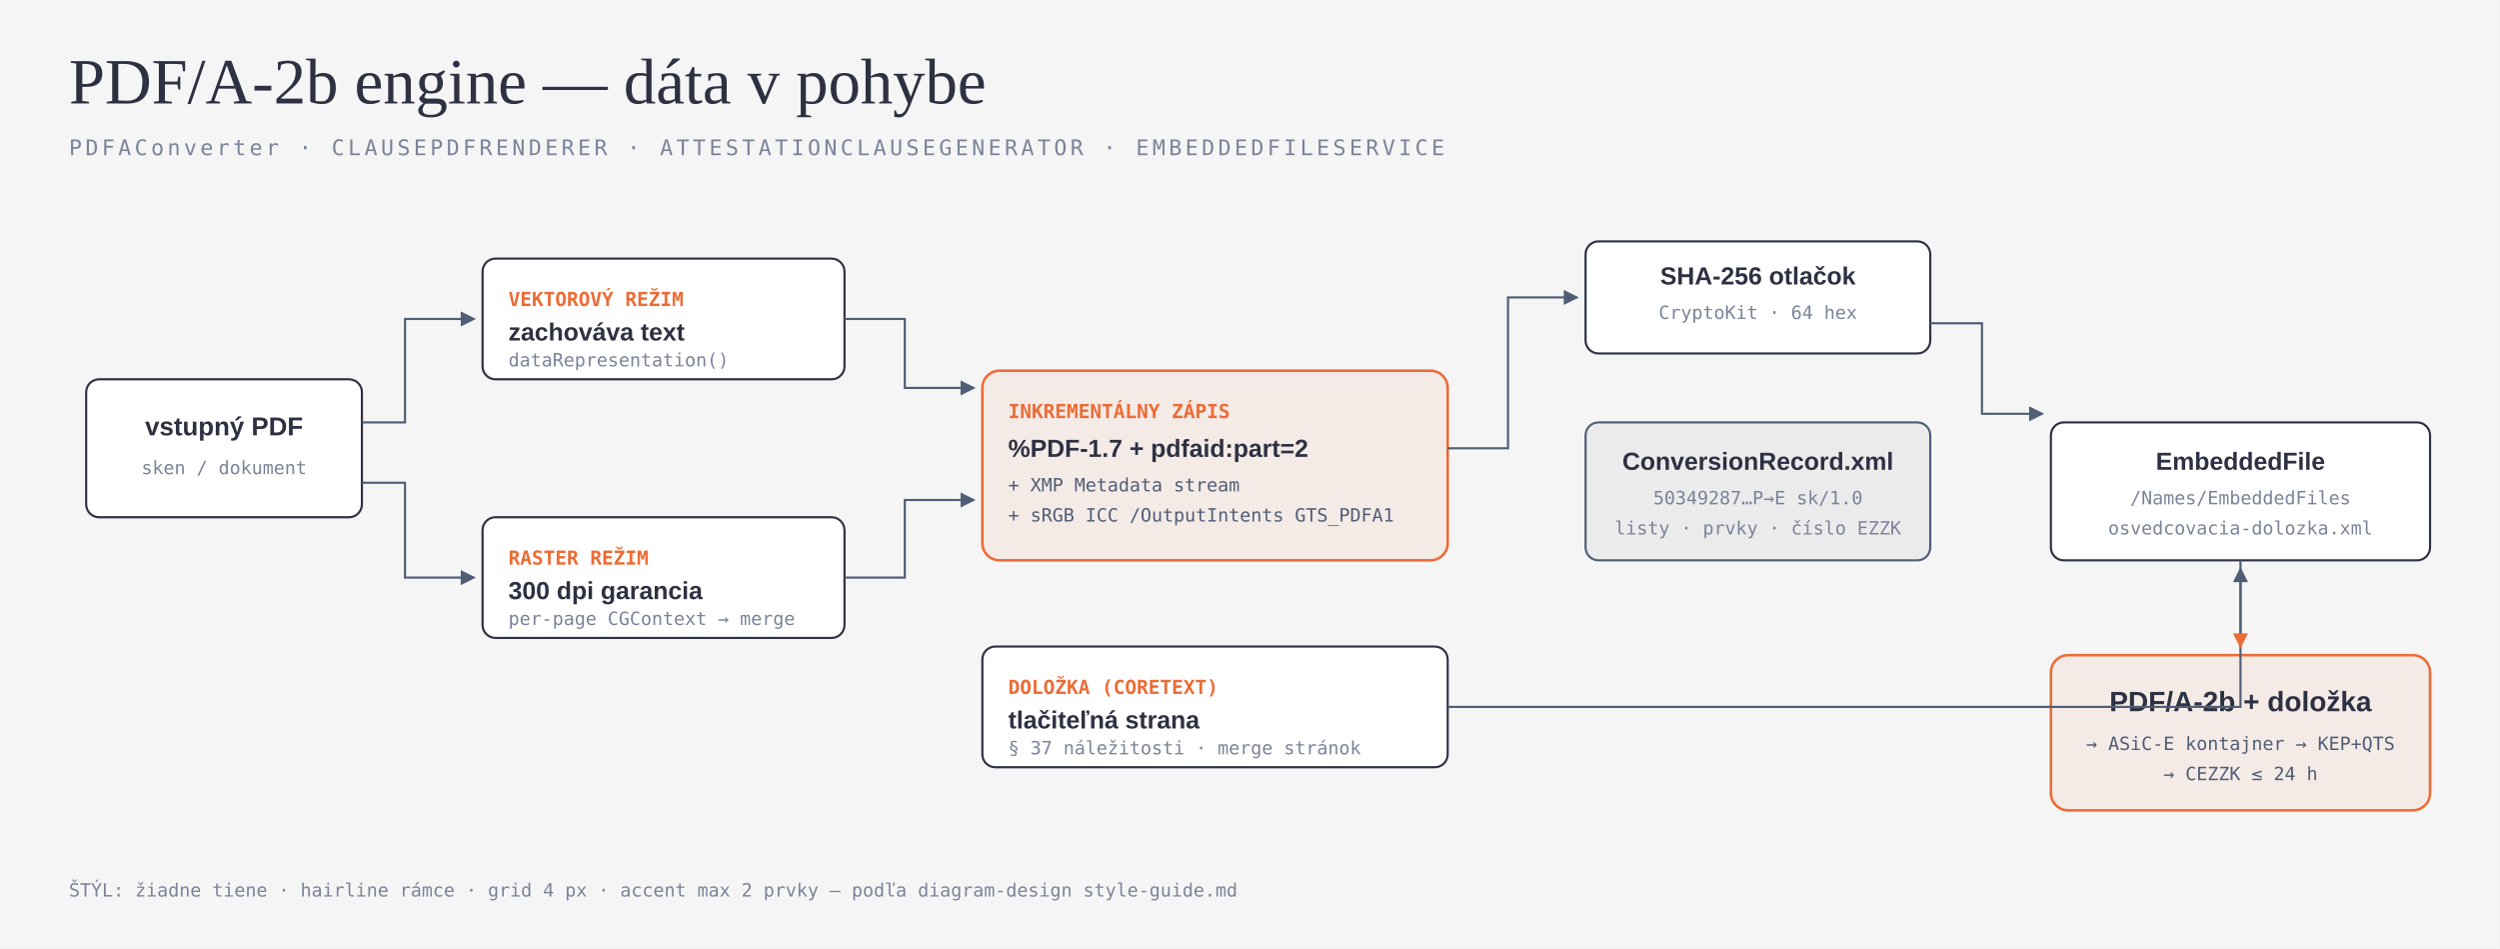
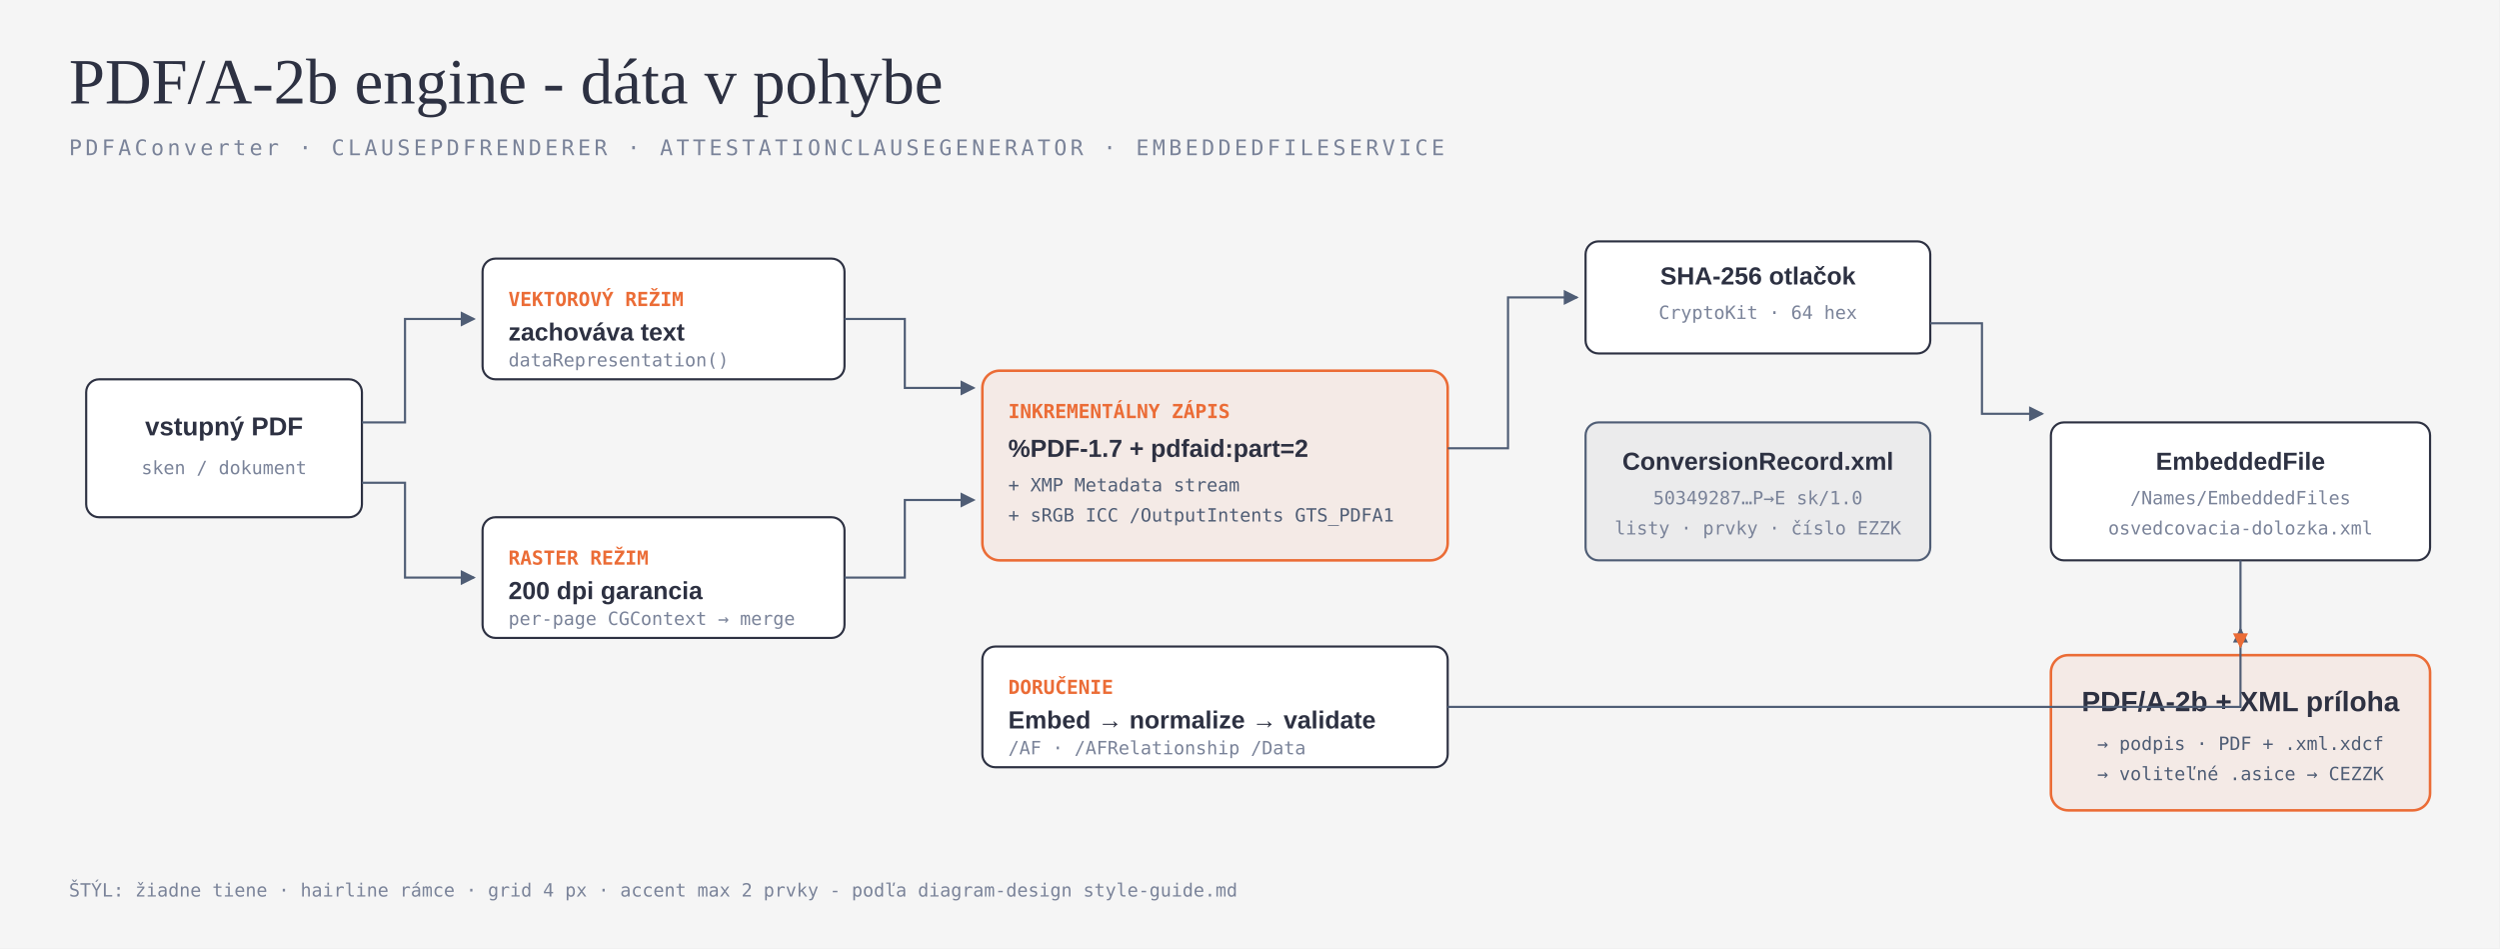
<svg xmlns="http://www.w3.org/2000/svg" width="1160" height="440" viewBox="0 0 1160 440" role="img" aria-labelledby="df-title df-desc">
  <defs>
    <marker id="d-arr" viewBox="0 0 8 8" refX="7" refY="4" markerWidth="7" markerHeight="7" orient="auto-start-reverse">
      <path d="M0,0 L8,4 L0,8 z" fill="#4f5d75" />
    </marker>
    <marker id="d-arr-acc" viewBox="0 0 8 8" refX="7" refY="4" markerWidth="7" markerHeight="7" orient="auto-start-reverse">
      <path d="M0,0 L8,4 L0,8 z" fill="#eb6c36" />
    </marker>
  </defs>
  <rect width="1160" height="440" fill="#f5f5f5" />
-   <text x="32" y="48" font-family="Georgia, 'Times New Roman', serif" font-size="30" fill="#2d3142">PDF/A-2b engine — dáta v pohybe</text>
+   <text x="32" y="48" font-family="Georgia, 'Times New Roman', serif" font-size="30" fill="#2d3142">PDF/A-2b engine - dáta v pohybe</text>
  <text x="32" y="72" font-family="ui-monospace, 'SF Mono', Menlo, monospace" font-size="10" letter-spacing="1.6" fill="#7a8399">PDFAConverter · CLAUSEPDFRENDERER · ATTESTATIONCLAUSEGENERATOR · EMBEDDEDFILESERVICE</text>
  <g font-family="-apple-system, 'Helvetica Neue', Arial, sans-serif">
    <rect x="40" y="176" width="128" height="64" rx="6" fill="#ffffff" stroke="#2d3142" stroke-width="1" />
    <text x="104" y="202" text-anchor="middle" font-size="12" font-weight="600" fill="#2d3142">vstupný PDF</text>
    <text x="104" y="220" text-anchor="middle" font-family="ui-monospace, 'SF Mono', Menlo, monospace" font-size="8.5" fill="#7a8399">sken / dokument</text>
    <rect x="224" y="120" width="168" height="56" rx="6" fill="#ffffff" stroke="#2d3142" stroke-width="1" />
    <text x="236" y="142" font-family="ui-monospace, 'SF Mono', Menlo, monospace" font-size="9" fill="#eb6c36" font-weight="600">VEKTOROVÝ REŽIM</text>
    <text x="236" y="158" font-size="11.5" font-weight="600" fill="#2d3142">zachováva text</text>
    <text x="236" y="170" font-family="ui-monospace, 'SF Mono', Menlo, monospace" font-size="8.5" fill="#7a8399">dataRepresentation()</text>
    <rect x="224" y="240" width="168" height="56" rx="6" fill="#ffffff" stroke="#2d3142" stroke-width="1" />
    <text x="236" y="262" font-family="ui-monospace, 'SF Mono', Menlo, monospace" font-size="9" fill="#eb6c36" font-weight="600">RASTER REŽIM</text>
-     <text x="236" y="278" font-size="11.5" font-weight="600" fill="#2d3142">300 dpi garancia</text>
+     <text x="236" y="278" font-size="11.5" font-weight="600" fill="#2d3142">200 dpi garancia</text>
    <text x="236" y="290" font-family="ui-monospace, 'SF Mono', Menlo, monospace" font-size="8.5" fill="#7a8399">per-page CGContext → merge</text>
    <rect x="456" y="172" width="216 " height="88" rx="8" fill="rgba(235,108,54,0.08)" stroke="#eb6c36" stroke-width="1.2" />
    <text x="468" y="194" font-family="ui-monospace, 'SF Mono', Menlo, monospace" font-size="9" fill="#eb6c36" font-weight="600">INKREMENTÁLNY ZÁPIS</text>
    <text x="468" y="212" font-size="11.5" font-weight="600" fill="#2d3142">%PDF-1.7 + pdfaid:part=2</text>
    <text x="468" y="228" font-family="ui-monospace, 'SF Mono', Menlo, monospace" font-size="8.5" fill="#4f5d75">+ XMP Metadata stream</text>
    <text x="468" y="242" font-family="ui-monospace, 'SF Mono', Menlo, monospace" font-size="8.5" fill="#4f5d75">+ sRGB ICC /OutputIntents GTS_PDFA1</text>
    <rect x="456" y="300" width="216" height="56" rx="6" fill="#ffffff" stroke="#2d3142" stroke-width="1" />
-     <text x="468" y="322" font-family="ui-monospace, 'SF Mono', Menlo, monospace" font-size="9" fill="#eb6c36" font-weight="600">DOLOŽKA (CORETEXT)</text>
-     <text x="468" y="338" font-size="11.5" font-weight="600" fill="#2d3142">tlačiteľná strana</text>
-     <text x="468" y="350" font-family="ui-monospace, 'SF Mono', Menlo, monospace" font-size="8.5" fill="#7a8399">§ 37 náležitosti · merge stránok</text>
+     <text x="468" y="322" font-family="ui-monospace, 'SF Mono', Menlo, monospace" font-size="9" fill="#eb6c36" font-weight="600">DORUČENIE</text>
+     <text x="468" y="338" font-size="11.5" font-weight="600" fill="#2d3142">Embed → normalize → validate</text>
+     <text x="468" y="350" font-family="ui-monospace, 'SF Mono', Menlo, monospace" font-size="8.5" fill="#7a8399">/AF · /AFRelationship /Data</text>
    <rect x="736" y="112" width="160" height="52" rx="6" fill="#ffffff" stroke="#2d3142" stroke-width="1" />
    <text x="816" y="132" text-anchor="middle" font-size="11.5" font-weight="600" fill="#2d3142">SHA-256 otlačok</text>
    <text x="816" y="148" text-anchor="middle" font-family="ui-monospace, 'SF Mono', Menlo, monospace" font-size="8.5" fill="#7a8399">CryptoKit · 64 hex</text>
    <rect x="736" y="196" width="160" height="64" rx="6" fill="rgba(45,49,66,0.05)" stroke="#4f5d75" stroke-width="1" />
    <text x="816" y="218" text-anchor="middle" font-size="11.5" font-weight="600" fill="#2d3142">ConversionRecord.xml</text>
    <text x="816" y="234" text-anchor="middle" font-family="ui-monospace, 'SF Mono', Menlo, monospace" font-size="8.5" fill="#7a8399">50349287…P→E sk/1.0</text>
    <text x="816" y="248" text-anchor="middle" font-family="ui-monospace, 'SF Mono', Menlo, monospace" font-size="8.5" fill="#7a8399">listy · prvky · číslo EZZK</text>
    <rect x="952" y="196" width="176" height="64" rx="6" fill="#ffffff" stroke="#2d3142" stroke-width="1" />
    <text x="1040" y="218" text-anchor="middle" font-size="11.5" font-weight="600" fill="#2d3142">EmbeddedFile</text>
    <text x="1040" y="234" text-anchor="middle" font-family="ui-monospace, 'SF Mono', Menlo, monospace" font-size="8.5" fill="#7a8399">/Names/EmbeddedFiles</text>
    <text x="1040" y="248" text-anchor="middle" font-family="ui-monospace, 'SF Mono', Menlo, monospace" font-size="8.5" fill="#7a8399">osvedcovacia-dolozka.xml</text>
    <rect x="952" y="304" width="176" height="72" rx="8" fill="rgba(235,108,54,0.08)" stroke="#eb6c36" stroke-width="1.2" />
-     <text x="1040" y="330" text-anchor="middle" font-size="13" font-weight="600" fill="#2d3142">PDF/A-2b + doložka</text>
-     <text x="1040" y="348" text-anchor="middle" font-family="ui-monospace, 'SF Mono', Menlo, monospace" font-size="8.5" fill="#4f5d75">→ ASiC-E kontajner → KEP+QTS</text>
-     <text x="1040" y="362" text-anchor="middle" font-family="ui-monospace, 'SF Mono', Menlo, monospace" font-size="8.5" fill="#4f5d75">→ CEZZK ≤ 24 h</text>
+     <text x="1040" y="330" text-anchor="middle" font-size="13" font-weight="600" fill="#2d3142">PDF/A-2b + XML príloha</text>
+     <text x="1040" y="348" text-anchor="middle" font-family="ui-monospace, 'SF Mono', Menlo, monospace" font-size="8.5" fill="#4f5d75">→ podpis · PDF + .xml.xdcf</text>
+     <text x="1040" y="362" text-anchor="middle" font-family="ui-monospace, 'SF Mono', Menlo, monospace" font-size="8.5" fill="#4f5d75">→ voliteľné .asice → CEZZK</text>
  </g>
  <g stroke="#4f5d75" stroke-width="1" fill="none">
    <path d="M168,196 H188 V148 H220" marker-end="url(#d-arr)" />
    <path d="M168,224 H188 V268 H220" marker-end="url(#d-arr)" />
    <path d="M392,148 H420 V180 H452" marker-end="url(#d-arr)" />
    <path d="M392,268 H420 V232 H452" marker-end="url(#d-arr)" />
    <path d="M672,208 H700 V138 H732" marker-end="url(#d-arr)" />
    <path d="M896,150 H920 V192 H948" marker-end="url(#d-arr)" />
-     <path d="M672,328 H1040 V292 H1040 V264" marker-end="url(#d-arr)" />
+     <path d="M672,328 H1040 V292" marker-end="url(#d-arr)" />
    <path d="M1040,260 V300" marker-end="url(#d-arr-acc)" />
  </g>
  <g font-family="ui-monospace, 'SF Mono', Menlo, monospace" font-size="8.5" fill="#7a8399">
-     <text x="32" y="416">ŠTÝL: žiadne tiene · hairline rámce · grid 4 px · accent max 2 prvky — podľa diagram-design style-guide.md</text>
+     <text x="32" y="416">ŠTÝL: žiadne tiene · hairline rámce · grid 4 px · accent max 2 prvky - podľa diagram-design style-guide.md</text>
  </g>
</svg>
